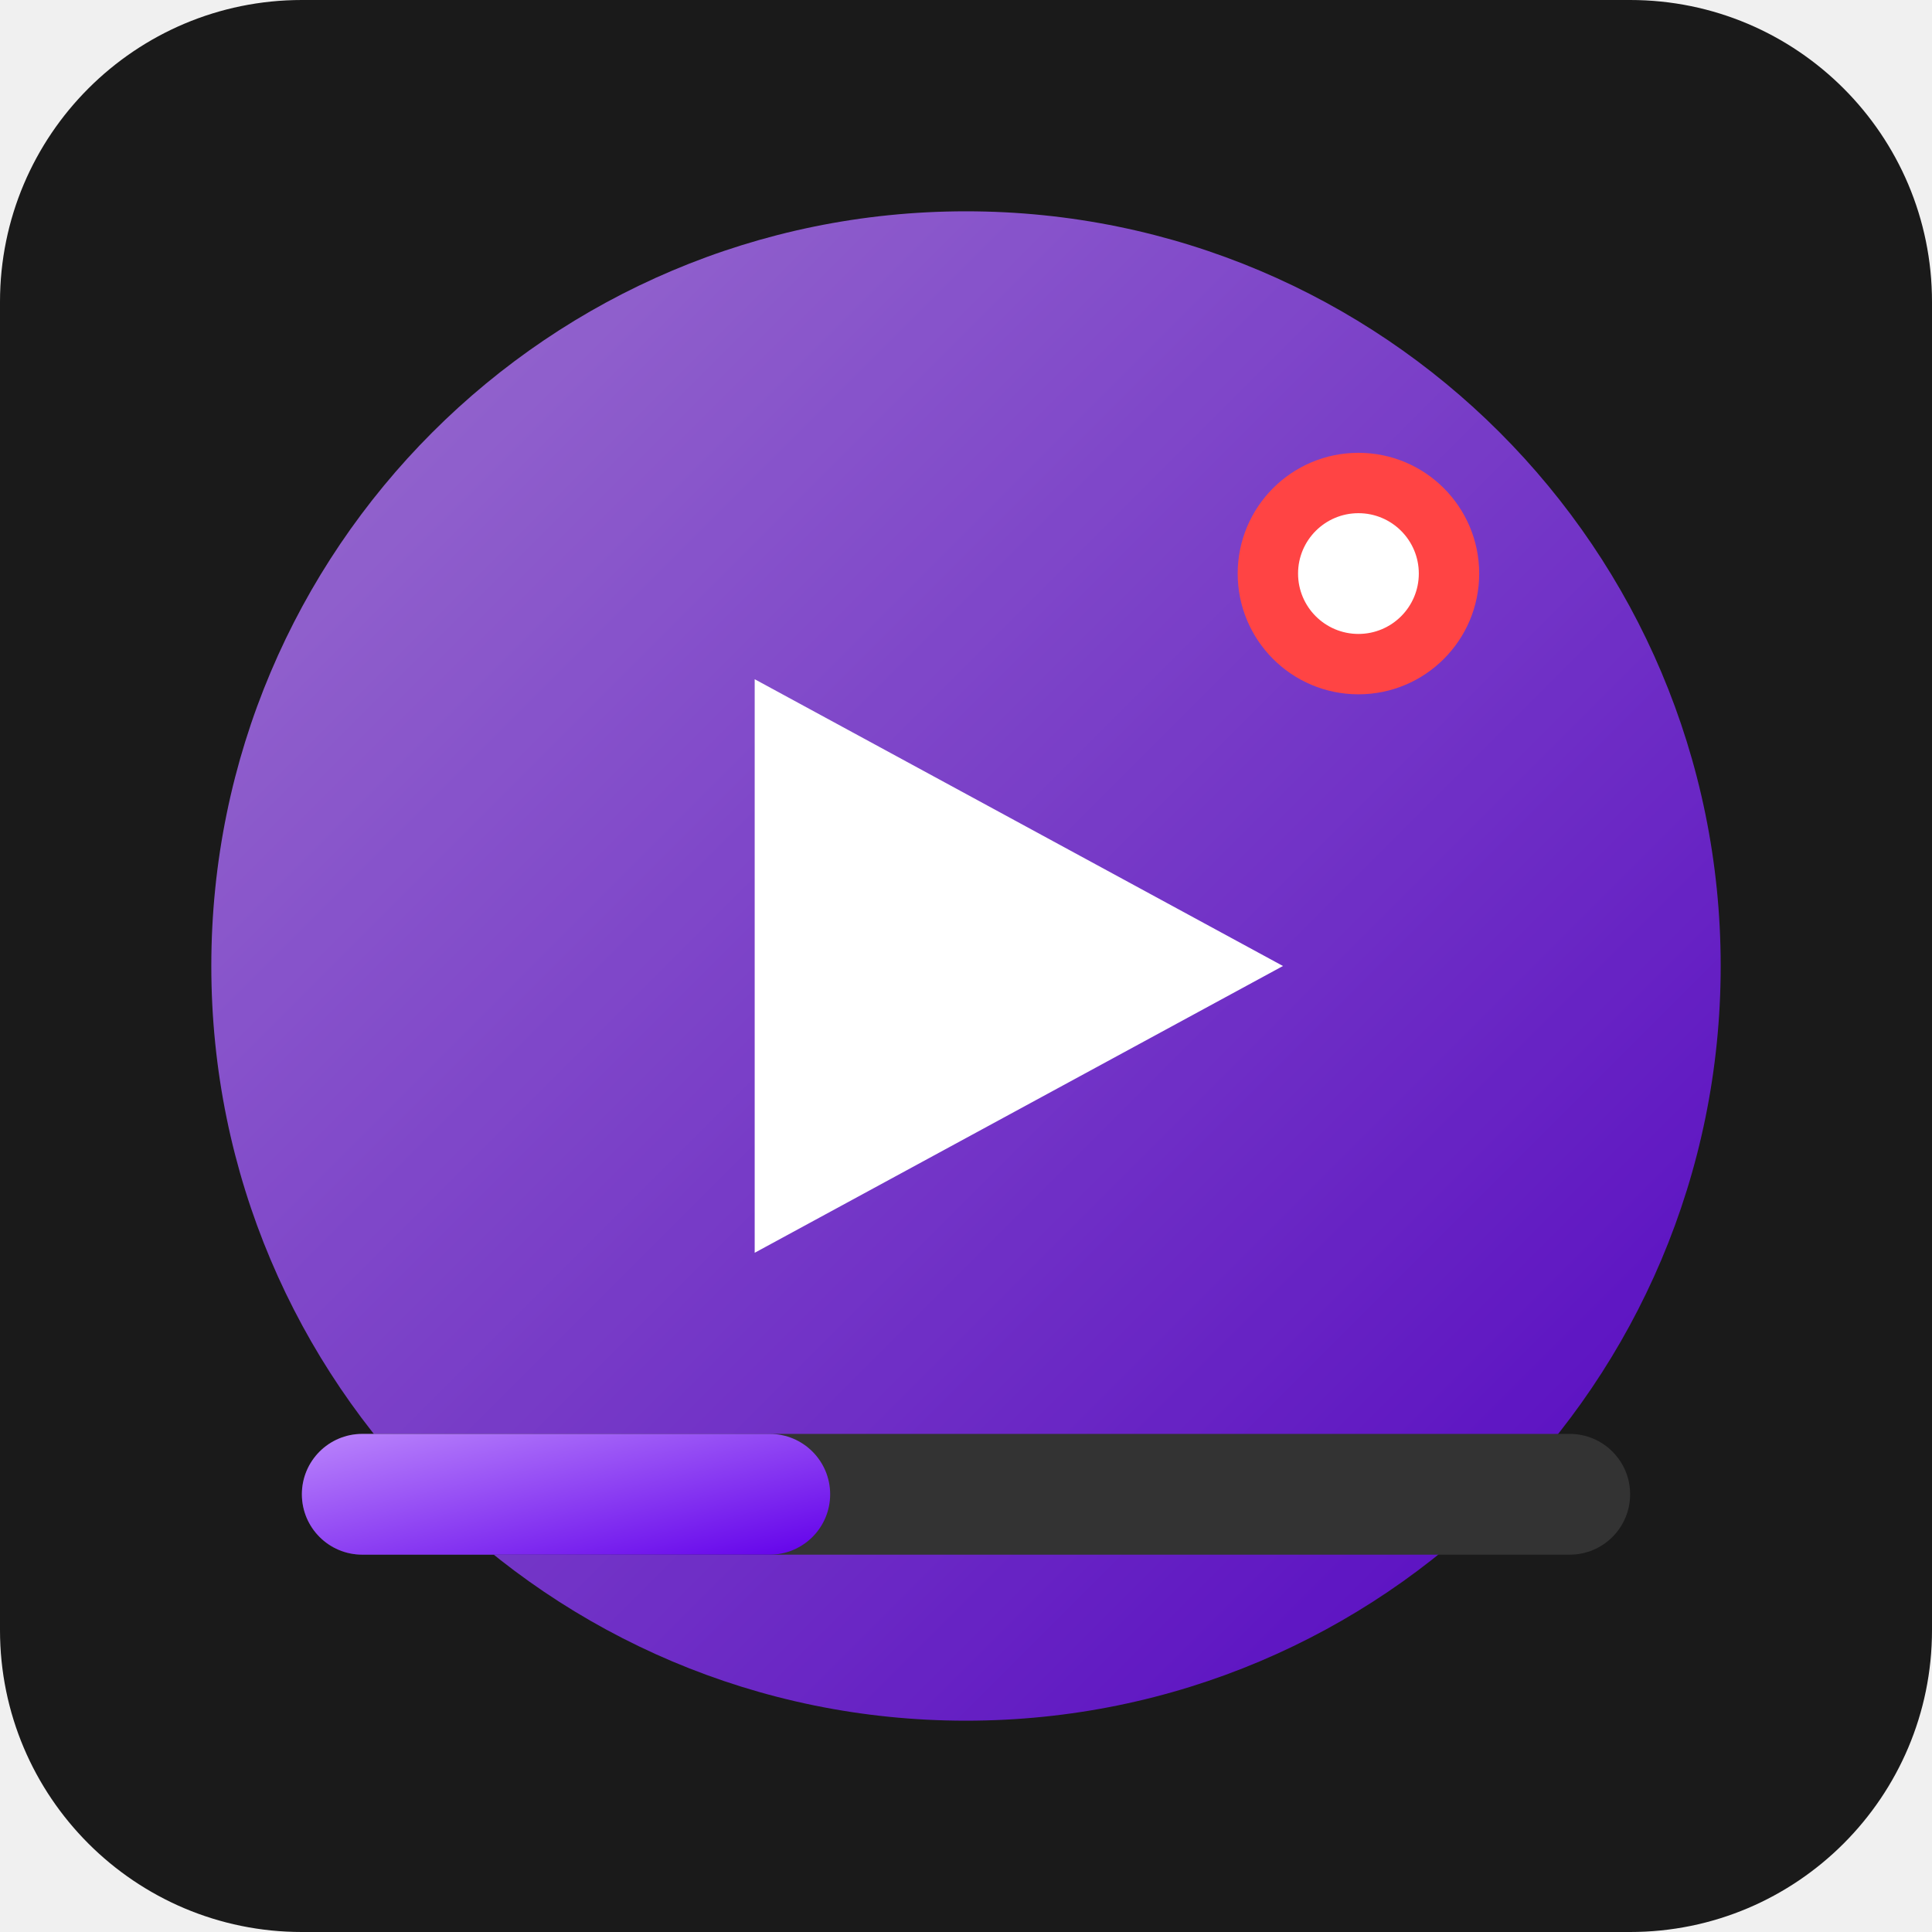
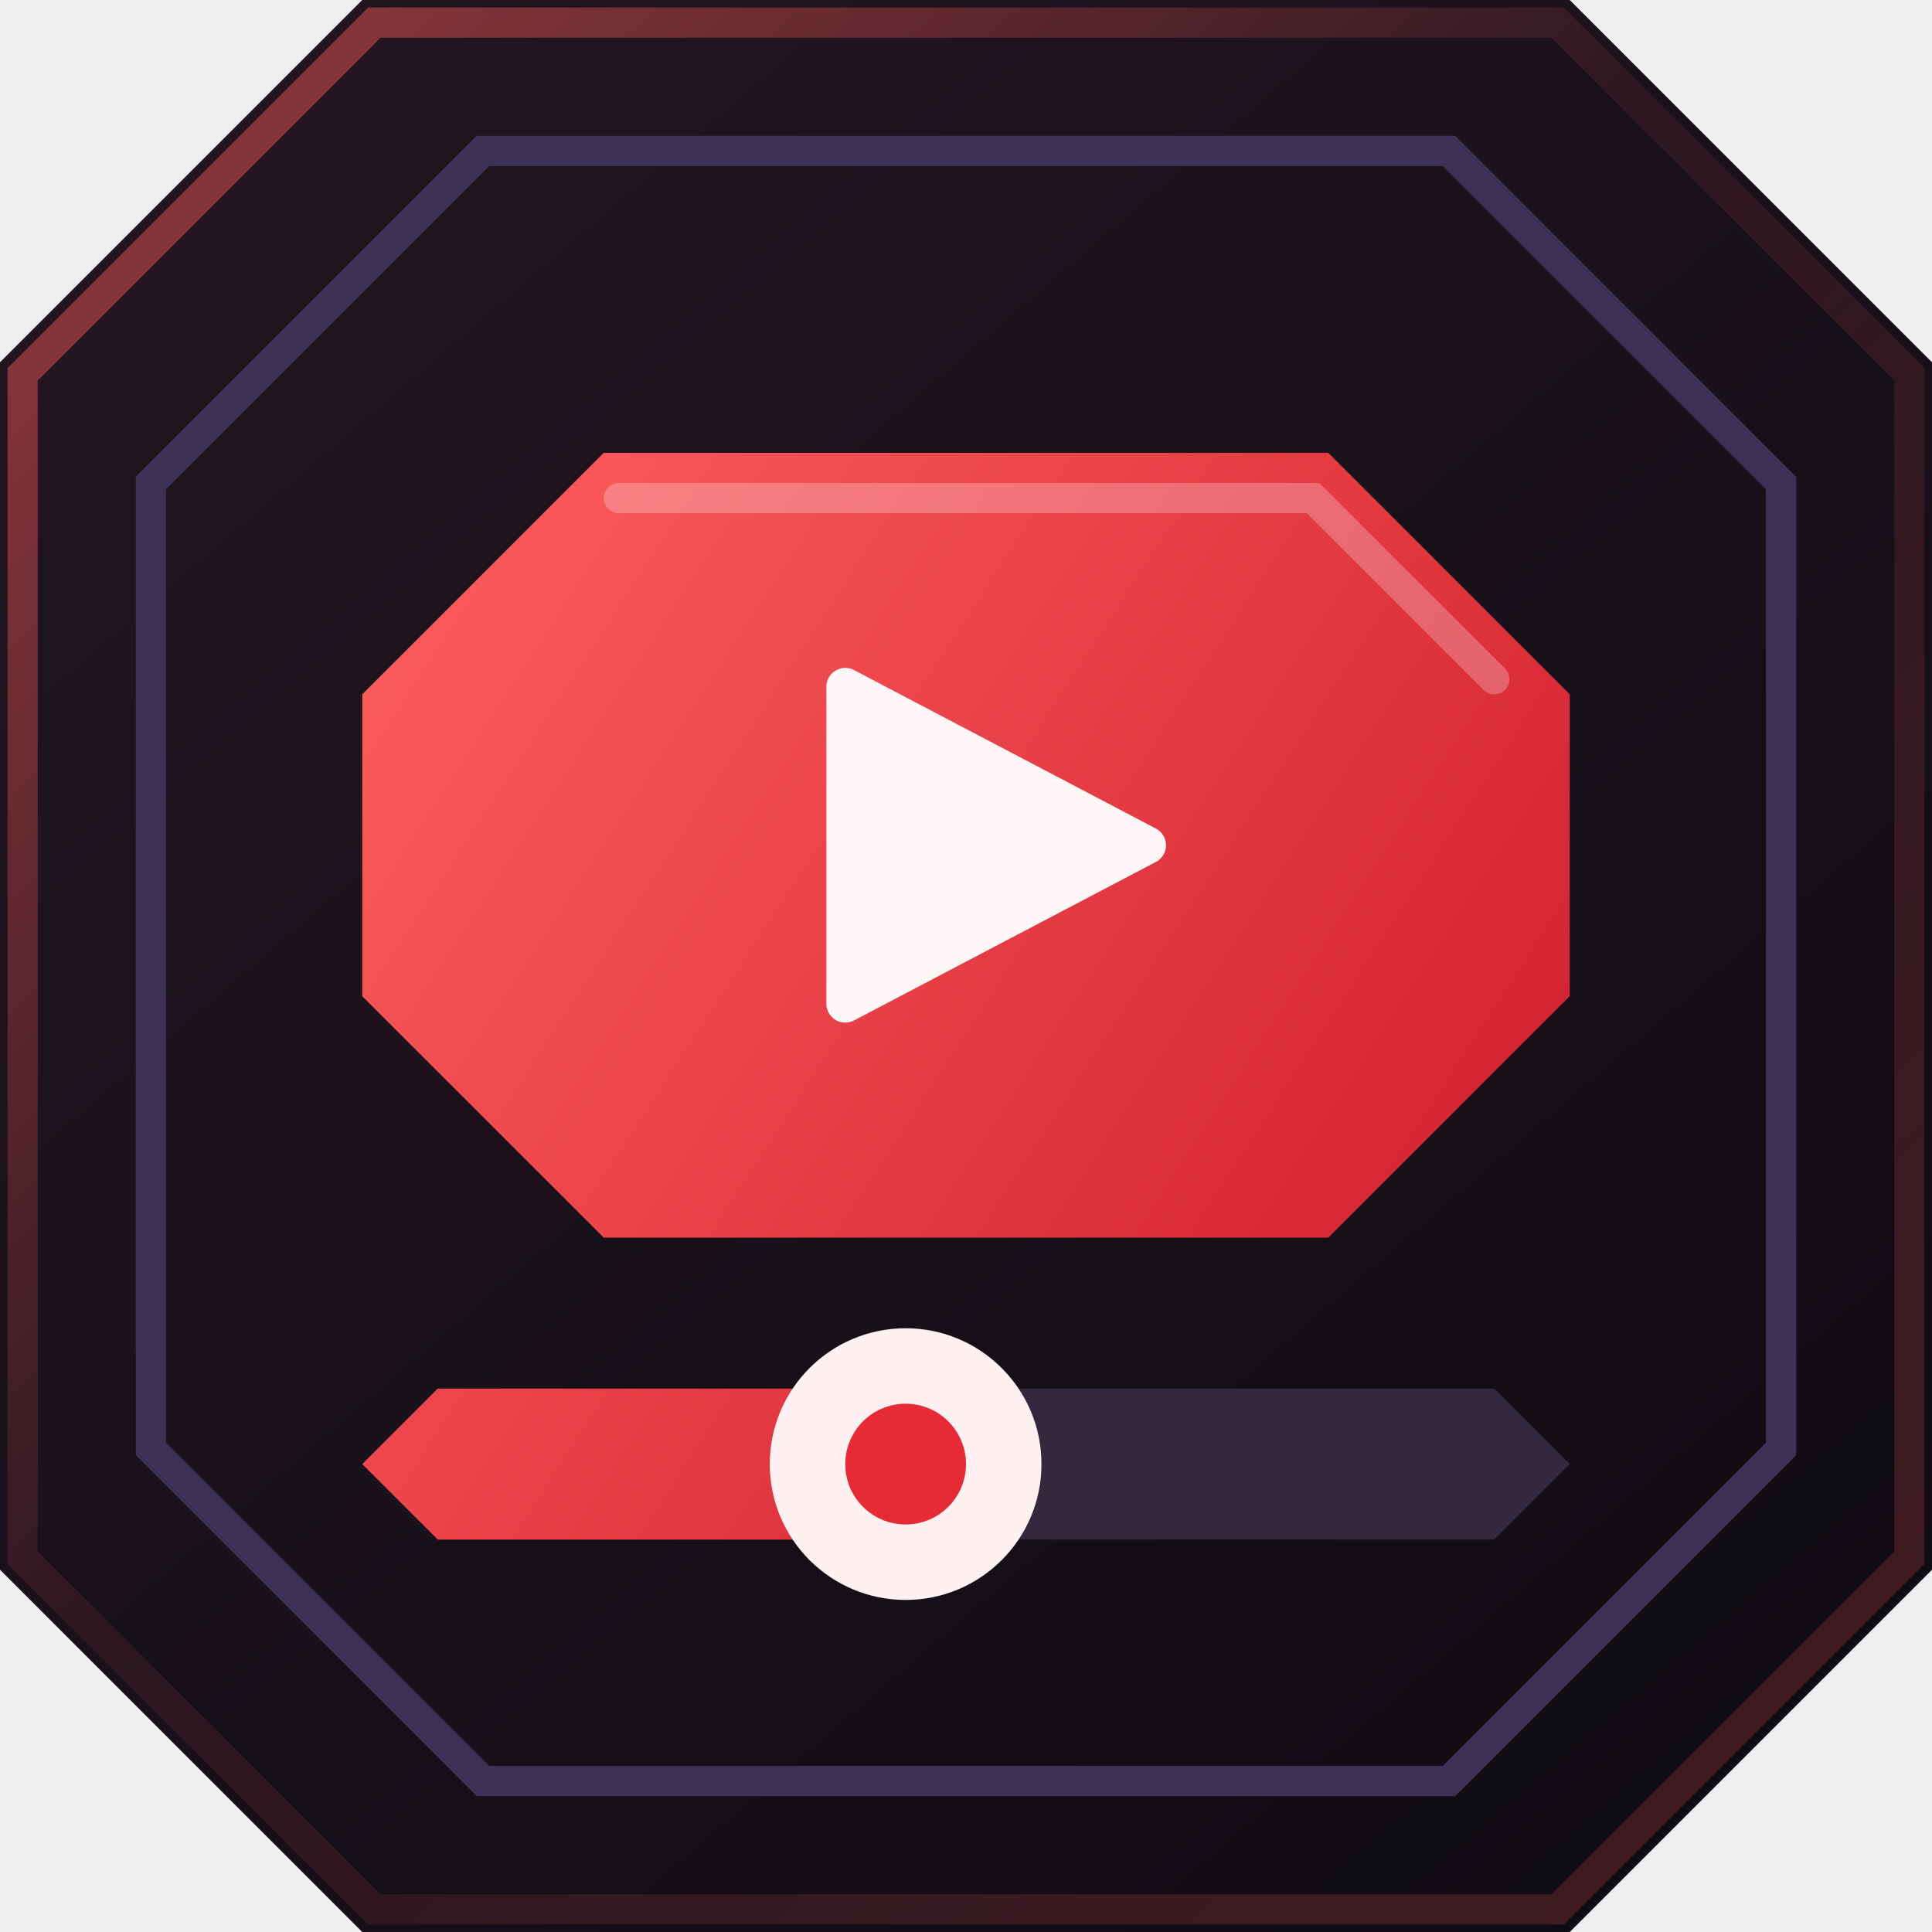
- <svg xmlns="http://www.w3.org/2000/svg" width="128" height="128" viewBox="0 0 128 128">
+ <svg xmlns="http://www.w3.org/2000/svg" viewBox="0 0 128 128" role="img" aria-label="YouTube Position Saver icon">
  <defs>
-     <linearGradient id="grad1" x1="0%" y1="0%" x2="100%" y2="100%">
-       <stop offset="0%" style="stop-color:#bb86fc;stop-opacity:1" />
-       <stop offset="100%" style="stop-color:#6200ea;stop-opacity:1" />
+     <linearGradient id="red" x1="24" y1="30" x2="104" y2="82" gradientUnits="userSpaceOnUse">
+       <stop offset="0" stop-color="#FF6060" />
+       <stop offset="1" stop-color="#D01F2E" />
+     </linearGradient>
+     <linearGradient id="bg" x1="16" y1="8" x2="112" y2="120" gradientUnits="userSpaceOnUse">
+       <stop offset="0" stop-color="#221520" />
+       <stop offset="1" stop-color="#100c14" />
+     </linearGradient>
+     <linearGradient id="rim" x1="0" y1="0" x2="128" y2="128" gradientUnits="userSpaceOnUse">
+       <stop offset="0" stop-color="#FF5A5A" stop-opacity="0.55" />
+       <stop offset="0.45" stop-color="#FF5A5A" stop-opacity="0.08" />
+       <stop offset="1" stop-color="#FF5A5A" stop-opacity="0.22" />
    </linearGradient>
  </defs>
-   <rect width="128" height="128" rx="20" fill="#1a1a1a" />
-   <circle cx="64" cy="64" r="50" fill="url(#grad1)" opacity="0.8" />
-   <polygon points="50,45 50,83 85,64" fill="#ffffff" />
-   <circle cx="90" cy="38" r="8" fill="#ff4444" />
-   <circle cx="90" cy="38" r="4" fill="#ffffff" />
-   <rect x="20" y="95" width="88" height="8" rx="4" fill="#333333" />
-   <rect x="20" y="95" width="35" height="8" rx="4" fill="url(#grad1)" />
+   <path d="M24 0H104L128 24V104L104 128H24L0 104V24Z" fill="url(#bg)" />
+   <path d="M24.8 1.5H103.2L126.5 24.8V103.2L103.2 126.5H24.8L1.5 103.2V24.8Z" fill="none" stroke="url(#rim)" stroke-width="2" />
+   <path d="M32 10H96L118 32V96L96 118H32L10 96V32Z" fill="none" stroke="#3e3157" stroke-width="2" />
+   <path d="M40 30H88L104 46V66L88 82H40L24 66V46Z" fill="url(#red)" />
+   <path d="M41 33H87L99 45" fill="none" stroke="#FFFFFF" stroke-width="2" stroke-linecap="round" opacity="0.25" />
+   <path d="M56 45.5L76 56L56 66.5Z" fill="#FFF7F7" stroke="#FFF7F7" stroke-width="2.5" stroke-linejoin="round" />
+   <path d="M29 92H99L104 97L99 102H29L24 97Z" fill="#34283f" />
+   <path d="M29 92H60V102H29L24 97Z" fill="url(#red)" />
+   <circle cx="60" cy="97" r="9" fill="#FFF1F1" />
+   <circle cx="60" cy="97" r="4" fill="#E62A36" />
</svg>
